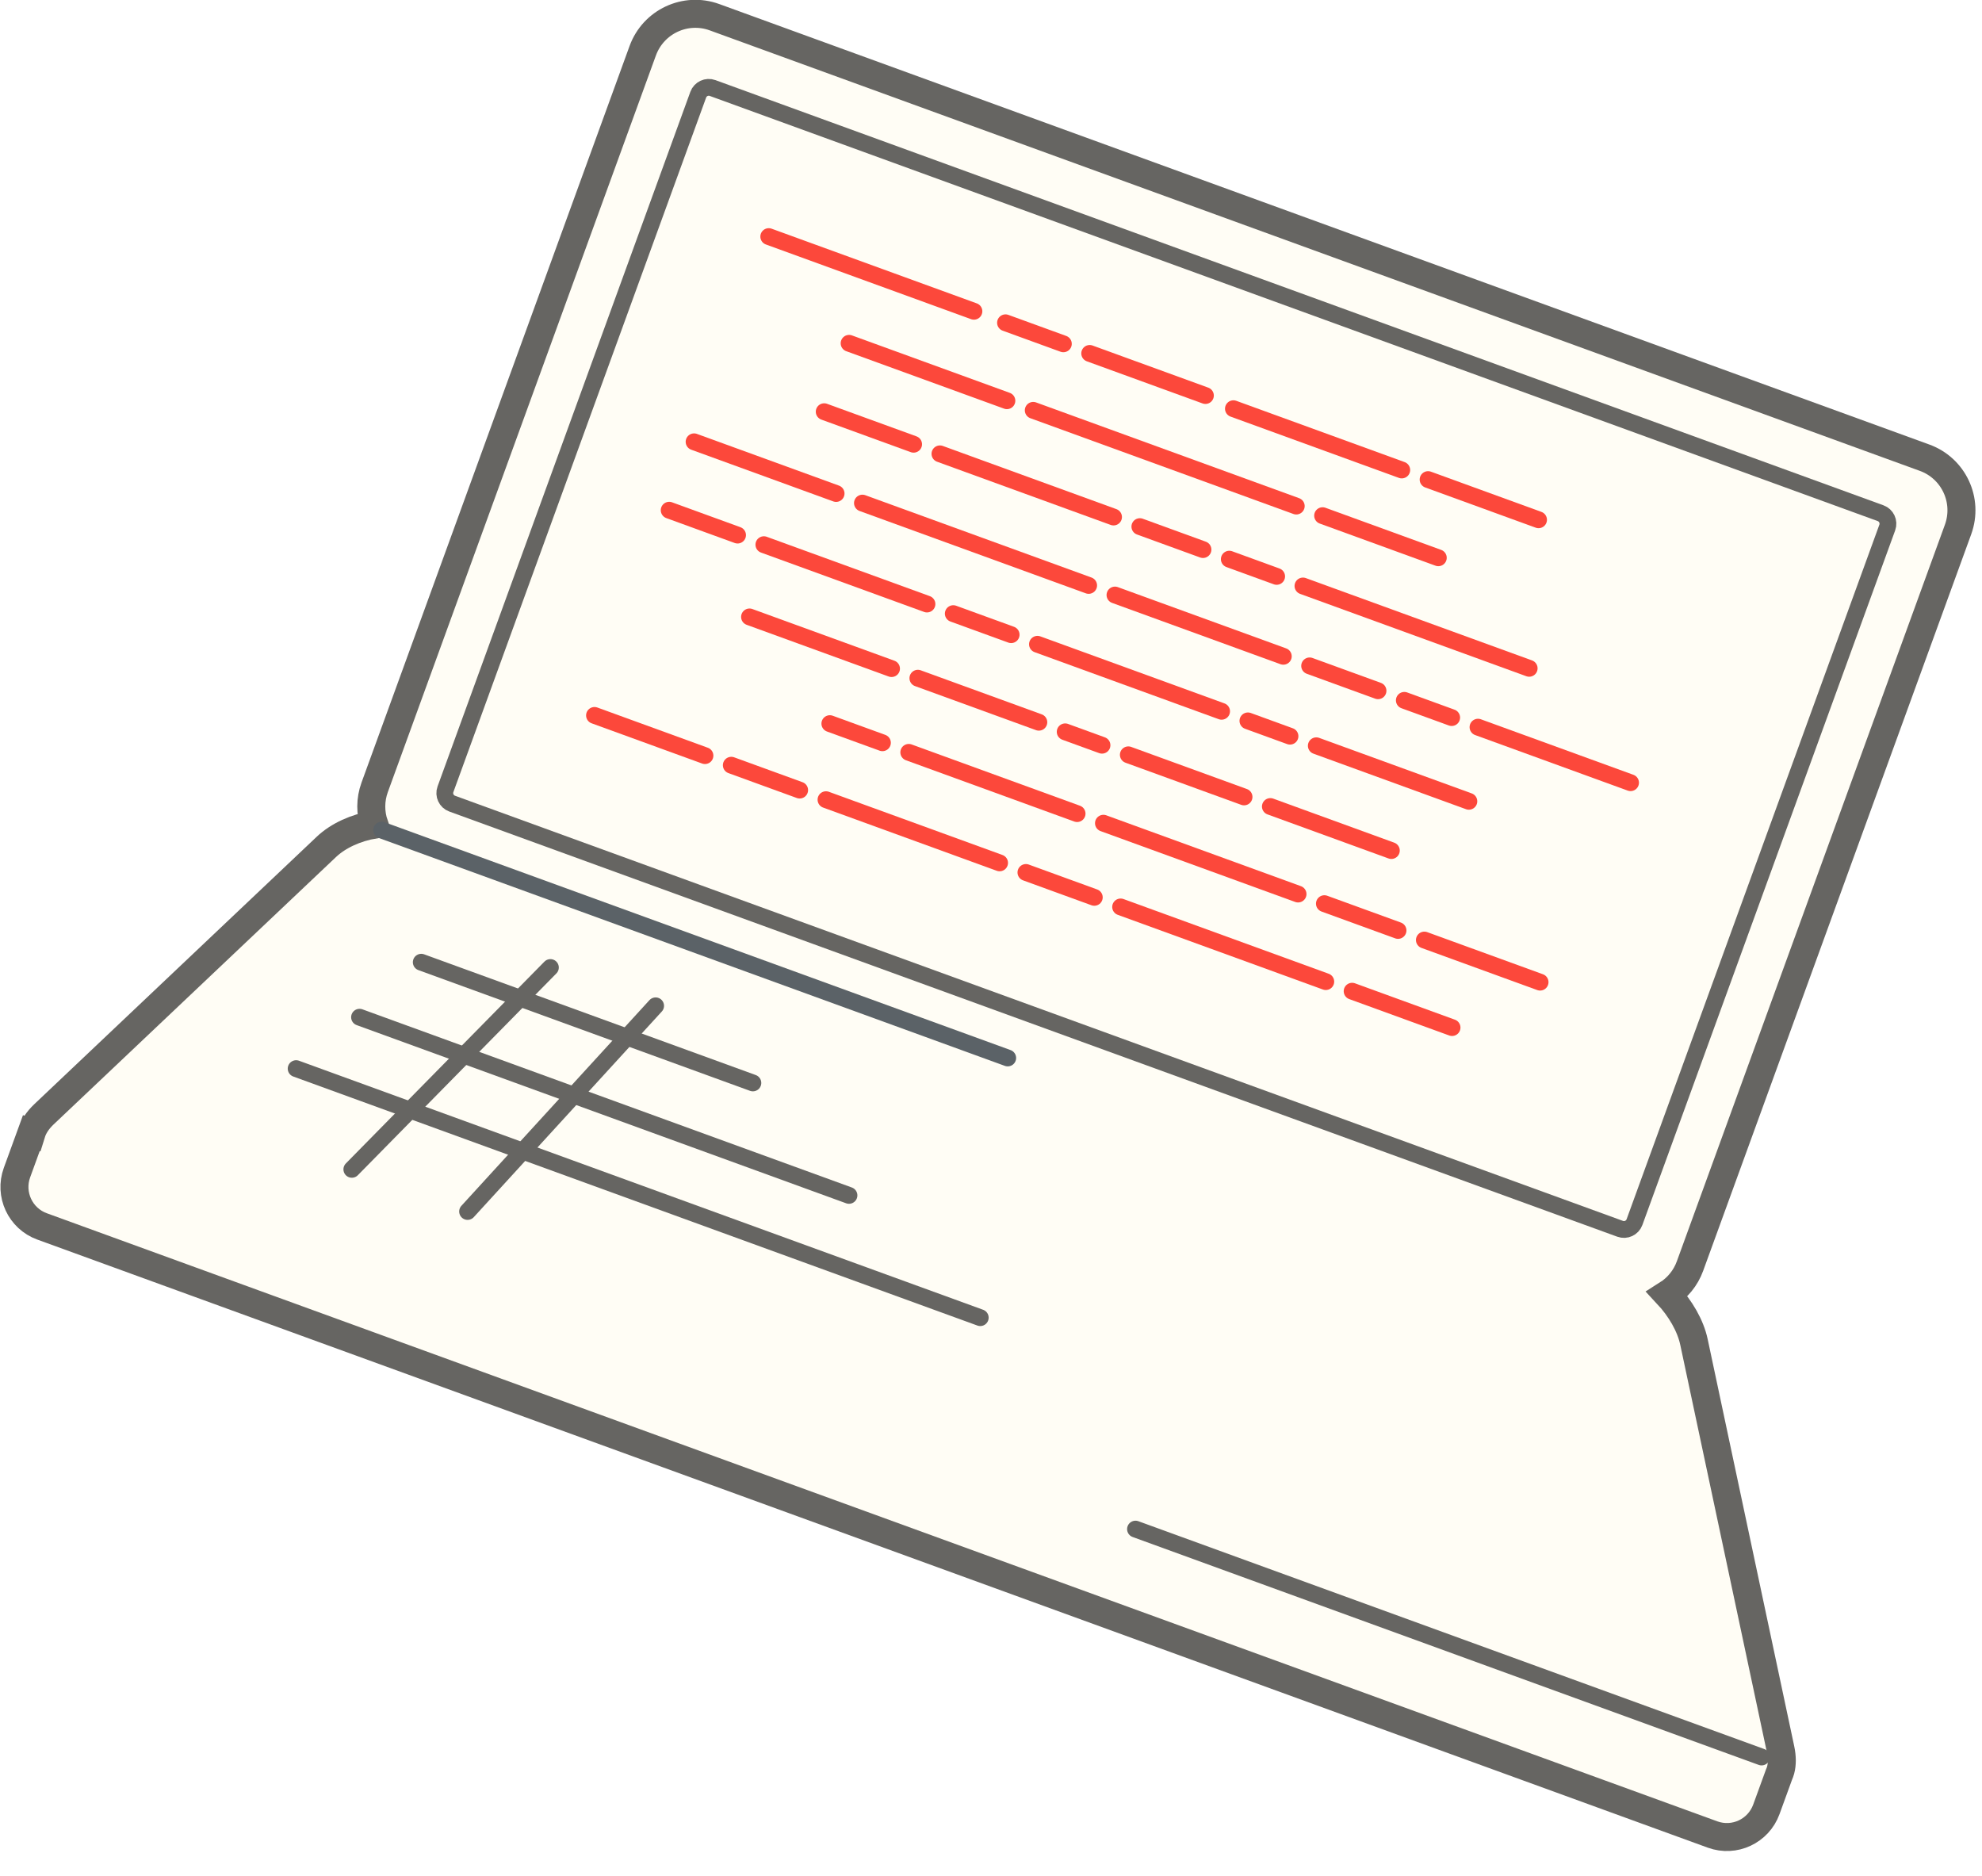
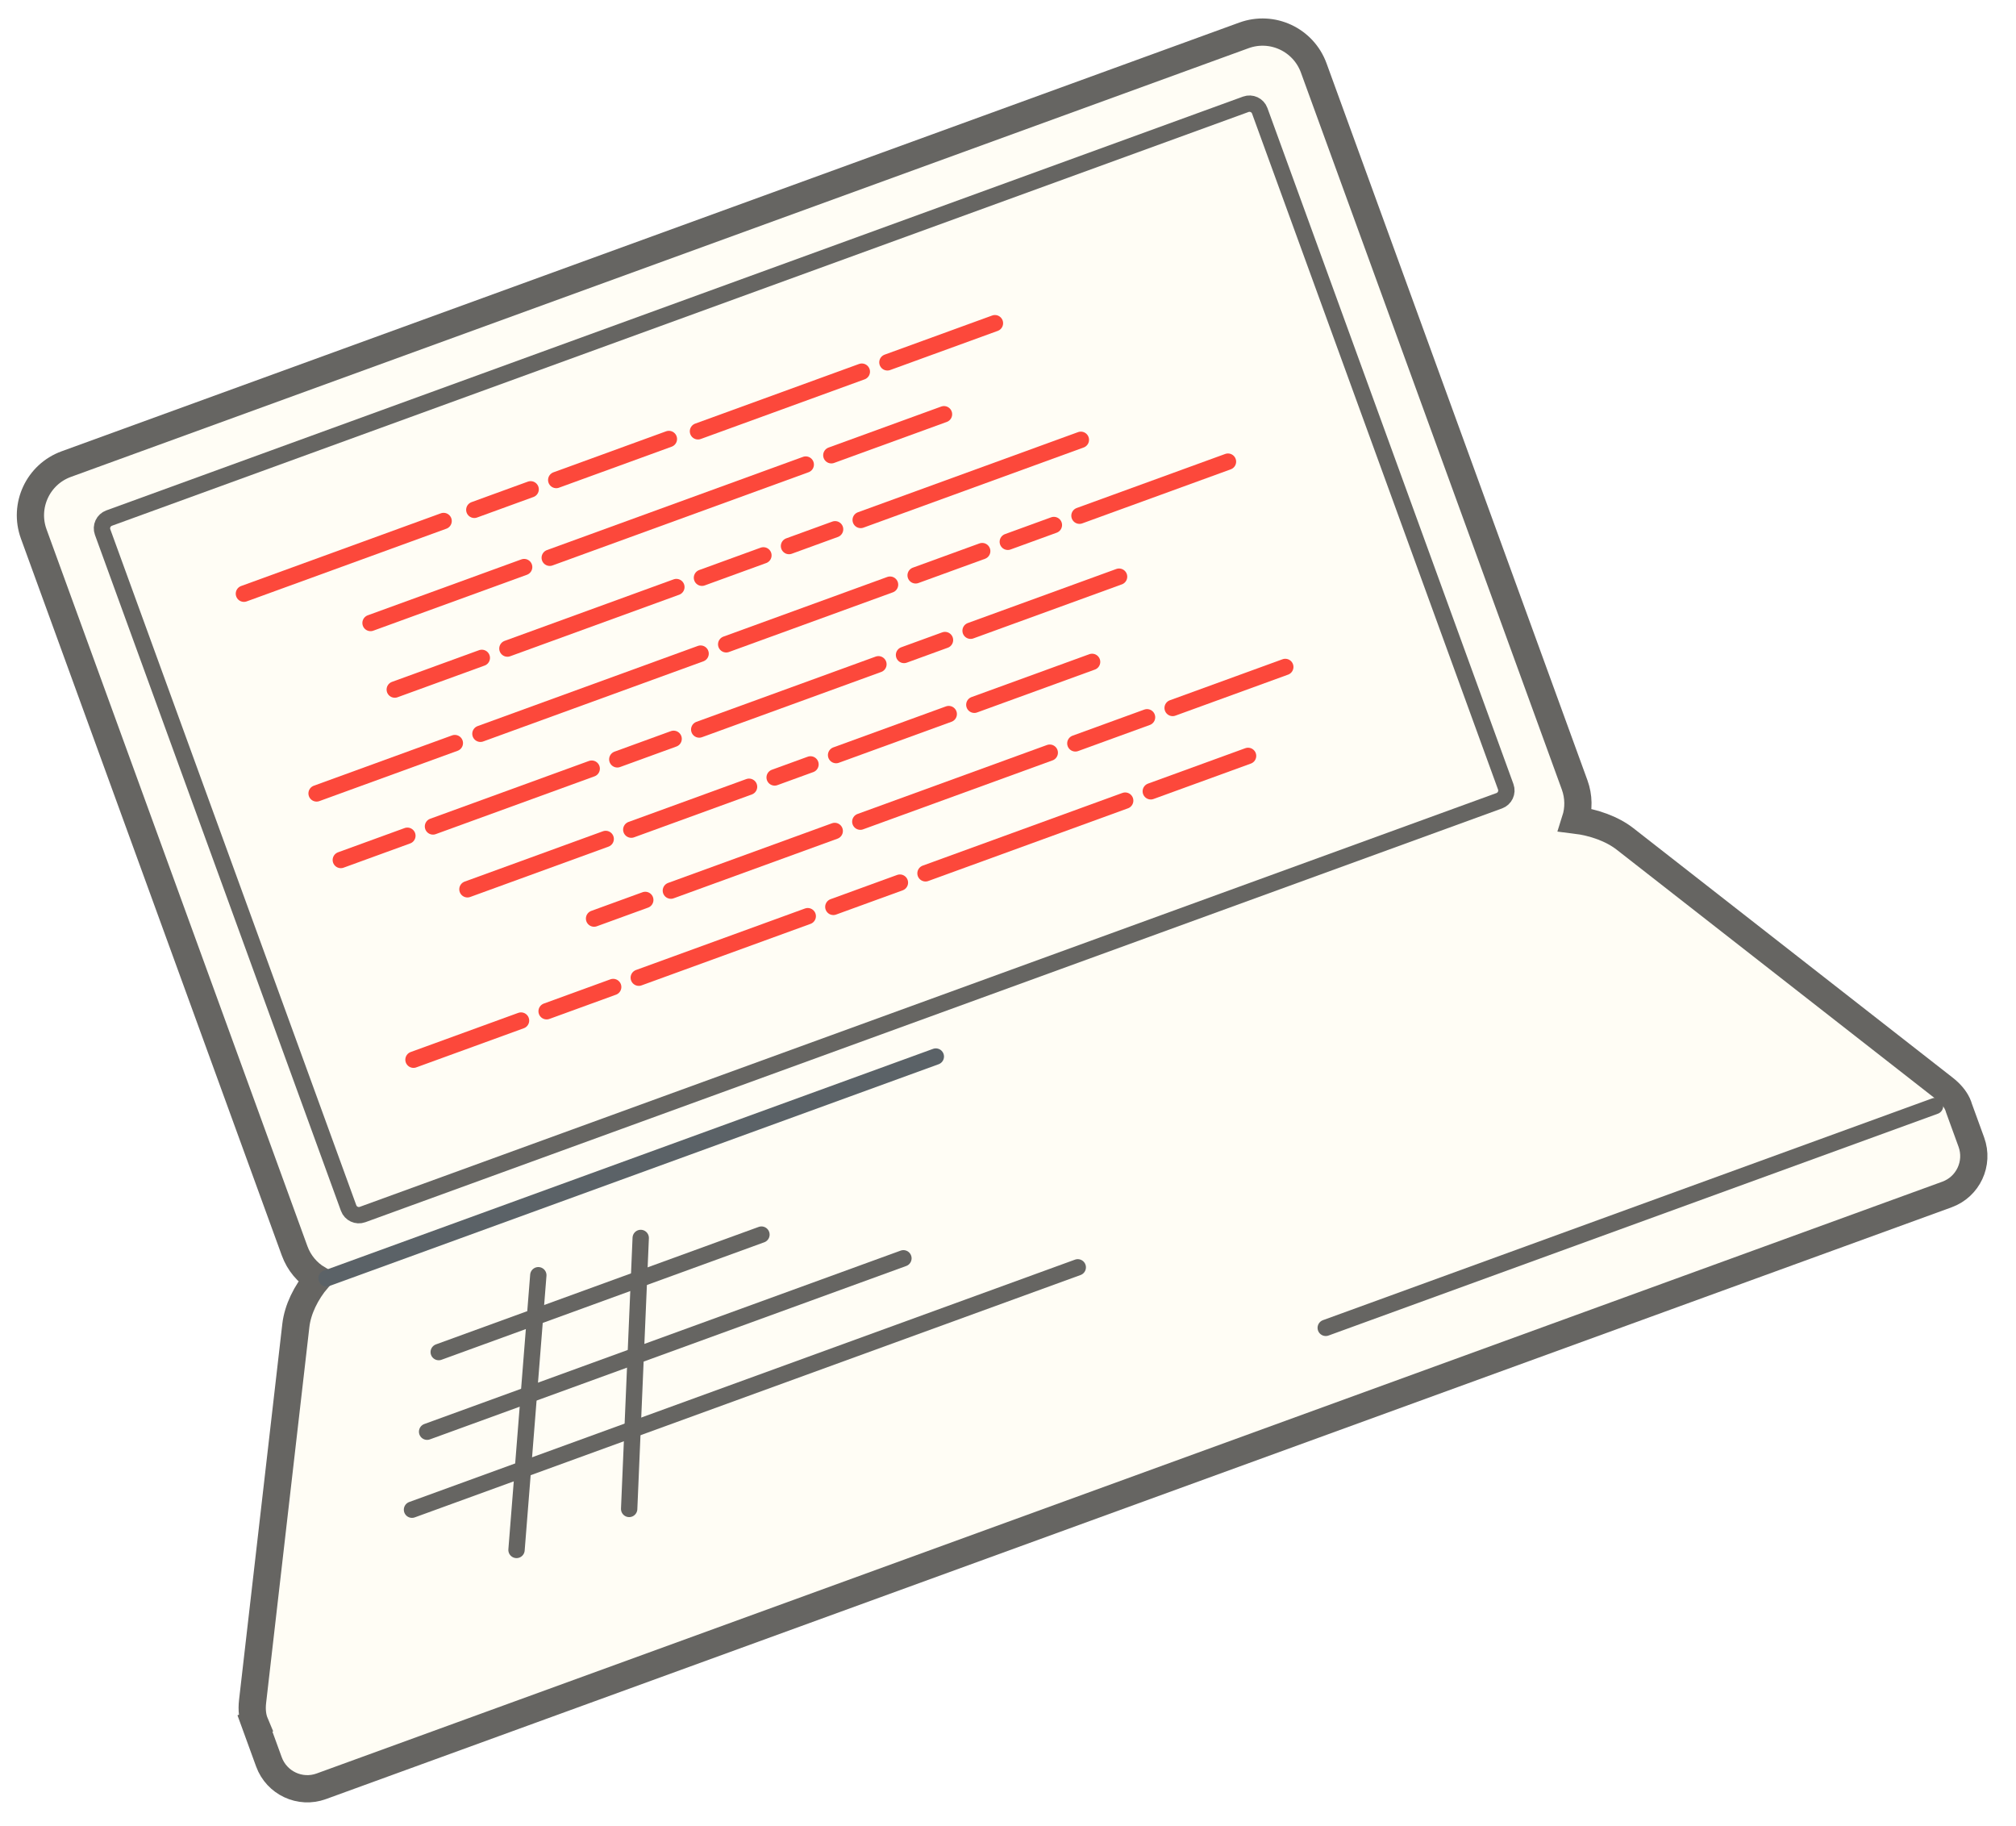
- <svg xmlns="http://www.w3.org/2000/svg" width="354px" height="335px" viewBox="0 0 354 335" version="1.1">
+ <svg xmlns="http://www.w3.org/2000/svg" width="370px" height="335px" viewBox="0 0 370 335" version="1.1">
  <defs />
  <g id="Page-1" stroke="none" stroke-width="1" fill="none" fill-rule="evenodd">
    <g id="computer">
-       <g id="Group" transform="translate(198.6551, 158.7599) rotate(-340) translate(-198.6551, -158.7599) translate(31.65513, 36.75986)">
+       <g id="Group" transform="translate(166.6551, 158.7599) rotate(-20) translate(-166.6551, -158.7599) translate(-0.344875, 36.75986)">
        <path d="M0.522,229 C0.463,227.81 0.764,226.471 1.472,225.056 L32.528,162.944 C33.855,160.291 36.336,157.907 39.205,156.269 C37.826,154.554 37,152.372 37,149.991 L37,10.009 C37,4.481 41.472,1.42108547e-14 46.993,1.42108547e-14 L277.007,1.42108547e-14 C282.526,1.42108547e-14 287,4.467 287,10.009 L287,149.991 C287,152.295 286.223,154.418 284.917,156.109 C287.975,157.666 290.717,159.947 292.304,162.486 L331.696,225.514 C332.473,226.757 332.895,227.937 332.994,229 L333,229.071 C333.022,229.35 333.022,229.62 333,229.881 L333,236.5 C333,240.642 329.642,244 325.51,244 L7.988,244 C3.852,244 0.498,240.634 0.498,236.5 L0.498,229 L0.522,229 Z" id="Rectangle-59" stroke="#666562" stroke-width="5" fill="#FFFDF5" />
        <rect id="Rectangle-62" stroke="#666562" stroke-width="3" fill="#FFFDF5" x="49" y="12" width="226" height="136" rx="2" />
        <g id="Line-+-Line-+-Line" transform="translate(89, 45)" stroke="#FC483B" stroke-width="3" stroke-linecap="round">
          <path d="M0.5,1.5 L30.5,1.5" id="Line" />
          <path d="M35.5,1.5 L85.5,1.5" id="Line" />
          <path d="M90.5,1.5 L112.5,1.5" id="Line" />
        </g>
        <g transform="translate(89, 58)" id="Line" stroke="#FC483B" stroke-width="3" stroke-linecap="round">
          <path d="M0.5,1.5 L17.5,1.5" />
          <path d="M22.5,1.5 L55.5,1.5" />
          <path d="M60.5,1.5 L72.5,1.5" />
          <path d="M77.5,1.5 L86.5,1.5" />
          <path d="M91.5,1.5 L134.5,1.5" />
        </g>
        <g transform="translate(89, 97)" id="Line" stroke="#FC483B" stroke-width="3" stroke-linecap="round">
          <path d="M0.5,1.5 L27.5,1.5" />
          <path d="M32.5,1.5 L55.5,1.5" />
          <path d="M60.5,1.5 L67.5,1.5" />
          <path d="M72.5,1.5 L94.5,1.5" />
          <path d="M99.5,1.5 L122.5,1.5" />
        </g>
        <g transform="translate(109, 110)" id="Line" stroke="#FC483B" stroke-width="3" stroke-linecap="round">
          <path d="M0.5,1.5 L10.5,1.5" />
          <path d="M15.5,1.5 L47.5,1.5" />
          <path d="M52.5,1.5 L89.5,1.5" />
          <path d="M94.5,1.5 L108.5,1.5" />
          <path d="M113.5,1.5 L135.5,1.5" />
        </g>
        <g transform="translate(69, 71)" id="Line" stroke="#FC483B" stroke-width="3" stroke-linecap="round">
          <path d="M0.5,1.5 L27.5,1.5" />
          <path d="M32.5,1.5 L75.5,1.5" />
          <path d="M80.5,1.5 L112.5,1.5" />
          <path d="M117.5,1.5 L130.5,1.5" />
          <path d="M135.5,1.5 L144.5,1.5" />
          <path d="M149.5,1.5 L178.5,1.5" />
        </g>
        <g transform="translate(69, 123)" id="Line" stroke="#FC483B" stroke-width="3" stroke-linecap="round">
          <path d="M0.5,1.5 L21.5,1.5" />
          <path d="M26.5,1.5 L39.5,1.5" />
          <path d="M44.5,1.5 L77.5,1.5" />
          <path d="M82.5,1.5 L95.5,1.5" />
          <path d="M100.5,1.5 L139.5,1.5" />
          <path d="M144.5,1.5 L163.5,1.5" />
        </g>
        <g transform="translate(69, 84)" id="Line" stroke="#FC483B" stroke-width="3" stroke-linecap="round">
          <path d="M0.5,1.5 L13.5,1.5" />
          <path d="M18.5,1.5 L49.5,1.5" />
          <path d="M54.5,1.5 L65.5,1.5" />
          <path d="M70.5,1.5 L105.5,1.5" />
          <path d="M110.5,1.5 L118.5,1.5" />
          <path d="M123.5,1.5 L152.5,1.5" />
        </g>
        <g transform="translate(69, 32)" id="Line" stroke="#FC483B" stroke-width="3" stroke-linecap="round">
          <path d="M0.5,1.5 L39.5,1.5" />
          <path d="M45.5,1.5 L56.5,1.5" />
          <path d="M61.5,1.5 L83.5,1.5" />
          <path d="M89,2 L121,2" />
          <path d="M126,2 L147,2" />
        </g>
        <g transform="translate(41, 169)" id="Line" stroke="#666562" stroke-width="3" stroke-linecap="round">
          <path d="M36.5,0.5 L15.5,46.5" />
          <path d="M56.5,0.5 L37.5,46.5" />
          <path d="M14.5,7.5 L77.532,7.5" />
          <path d="M7.5,20.5 L100.53,20.5" />
          <path d="M1.64845915e-12,33 L130.03,33" />
        </g>
        <path d="M210,228 L329,228" id="Line" stroke="#666562" stroke-width="3" stroke-linecap="round" />
        <path d="M40.779,156.744 L159.779,156.744" id="Line" stroke="#5B6267" stroke-width="3" stroke-linecap="round" />
      </g>
    </g>
  </g>
</svg>
